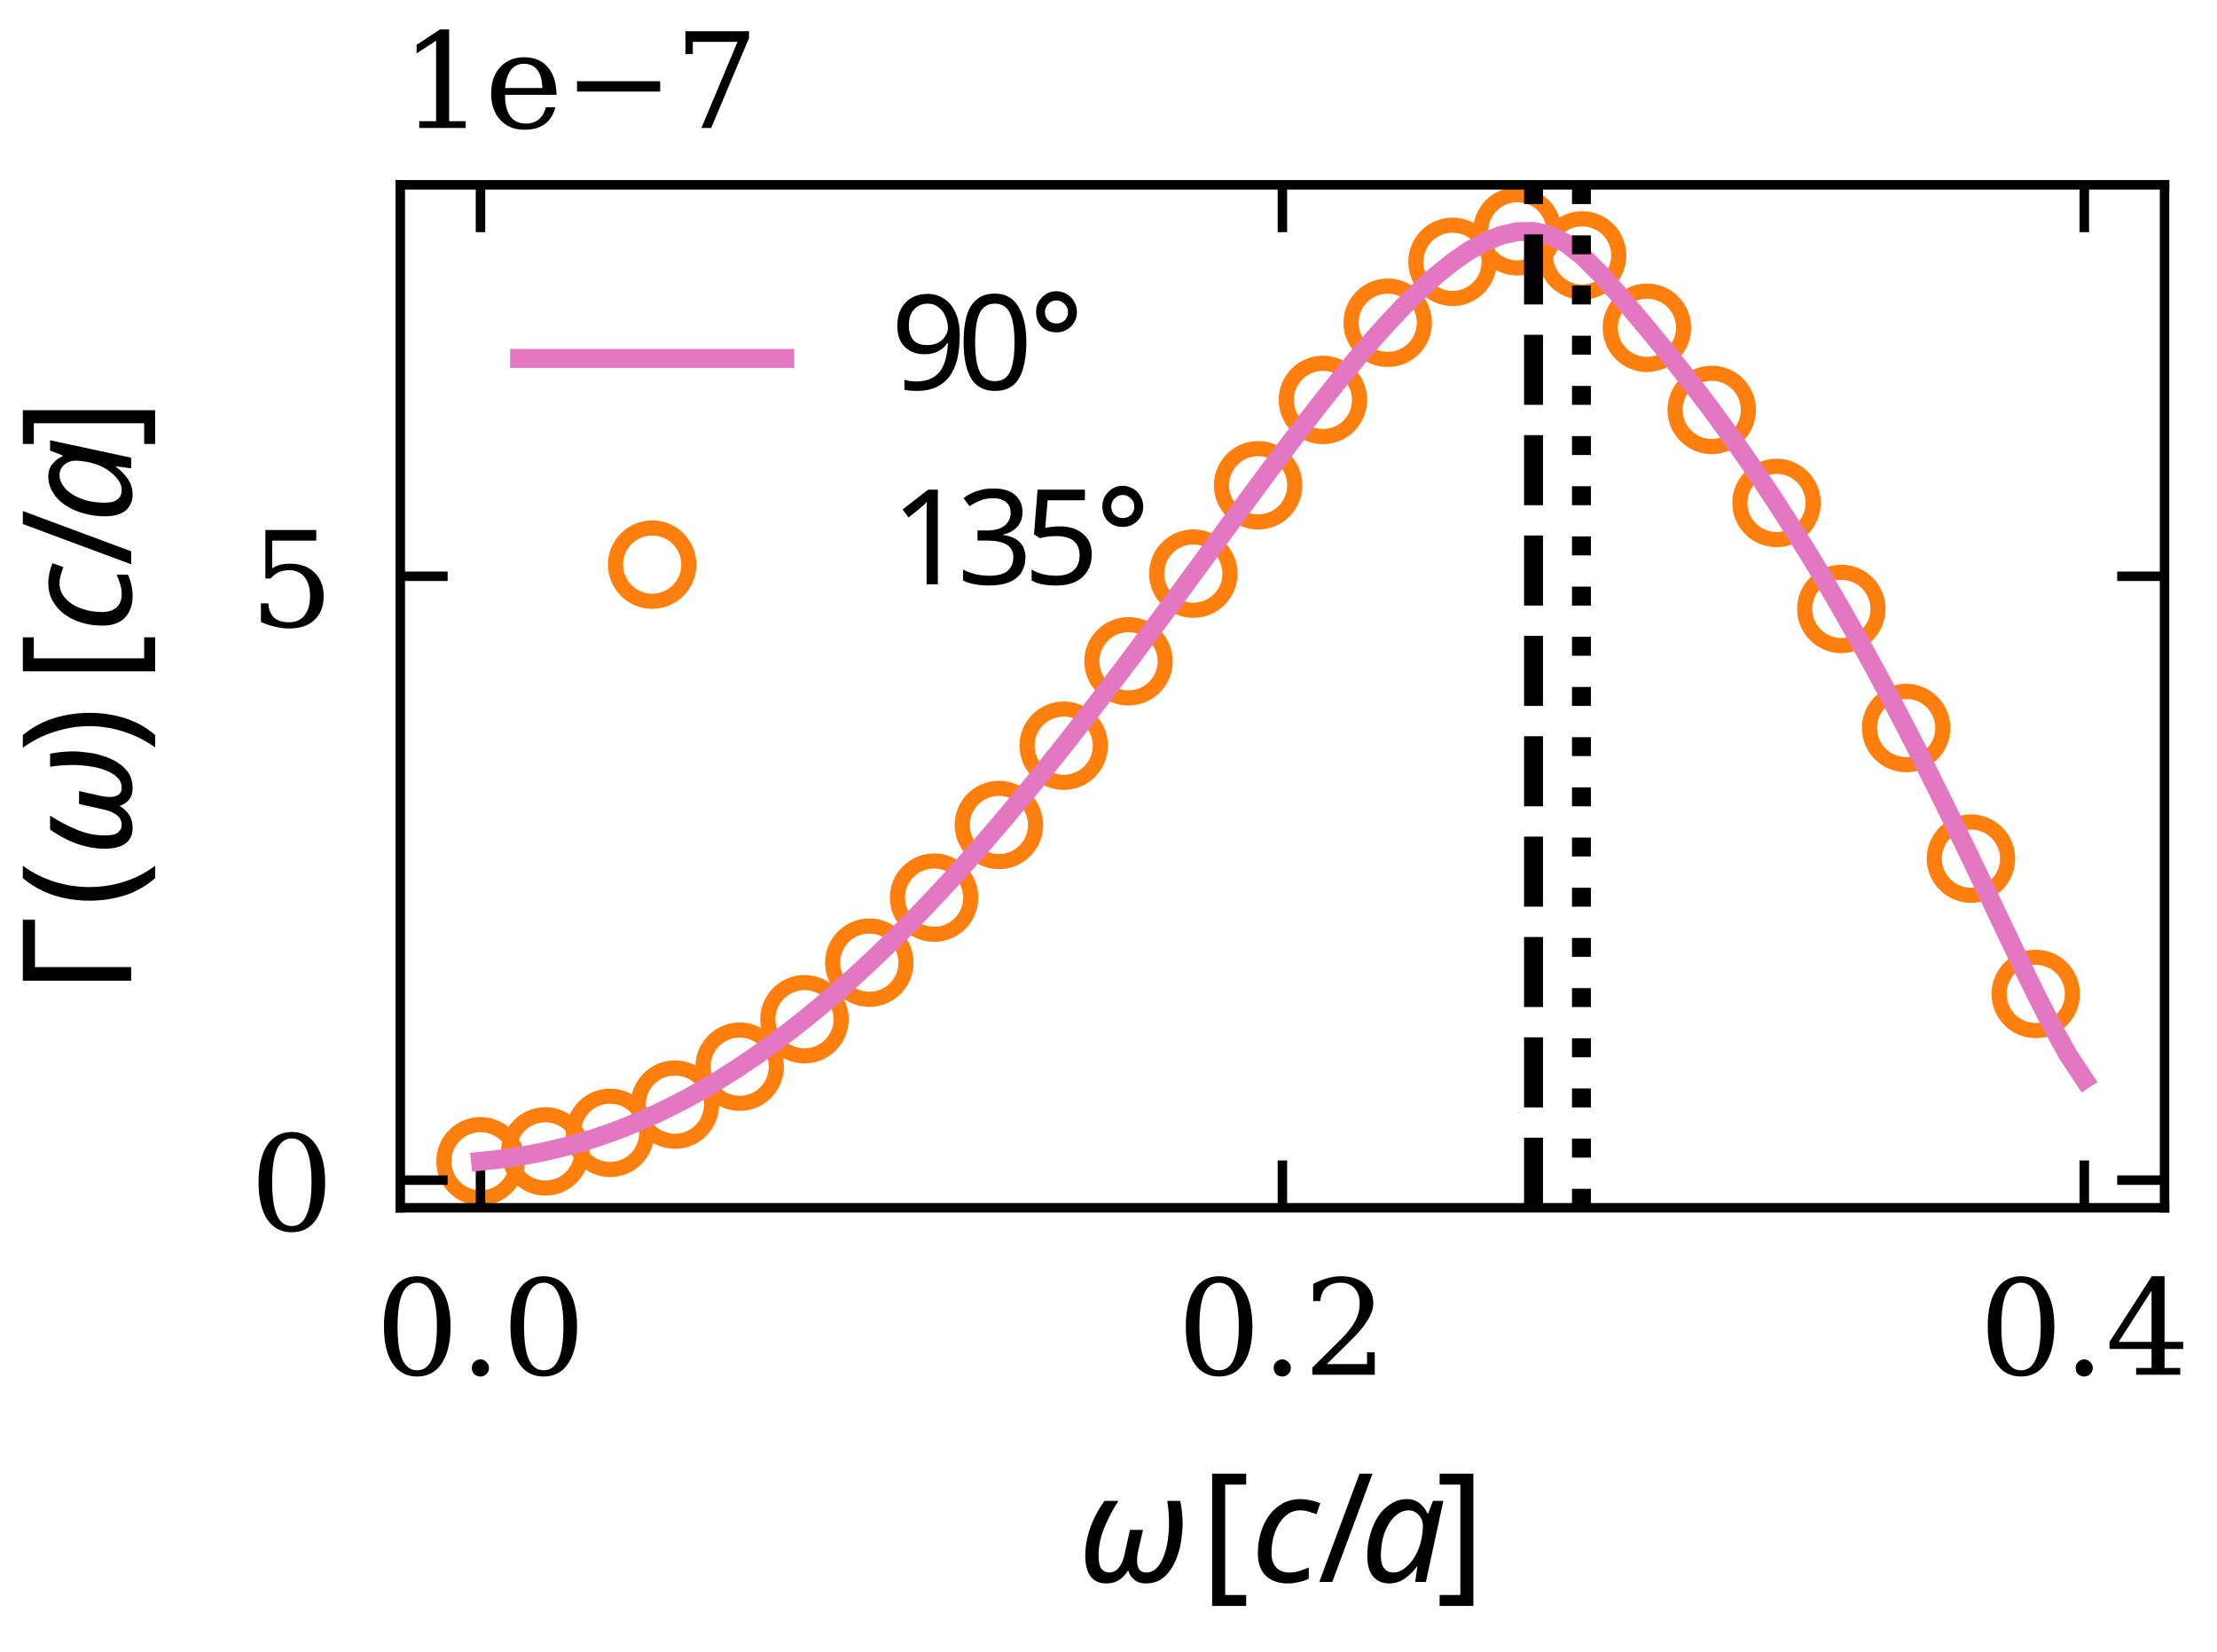
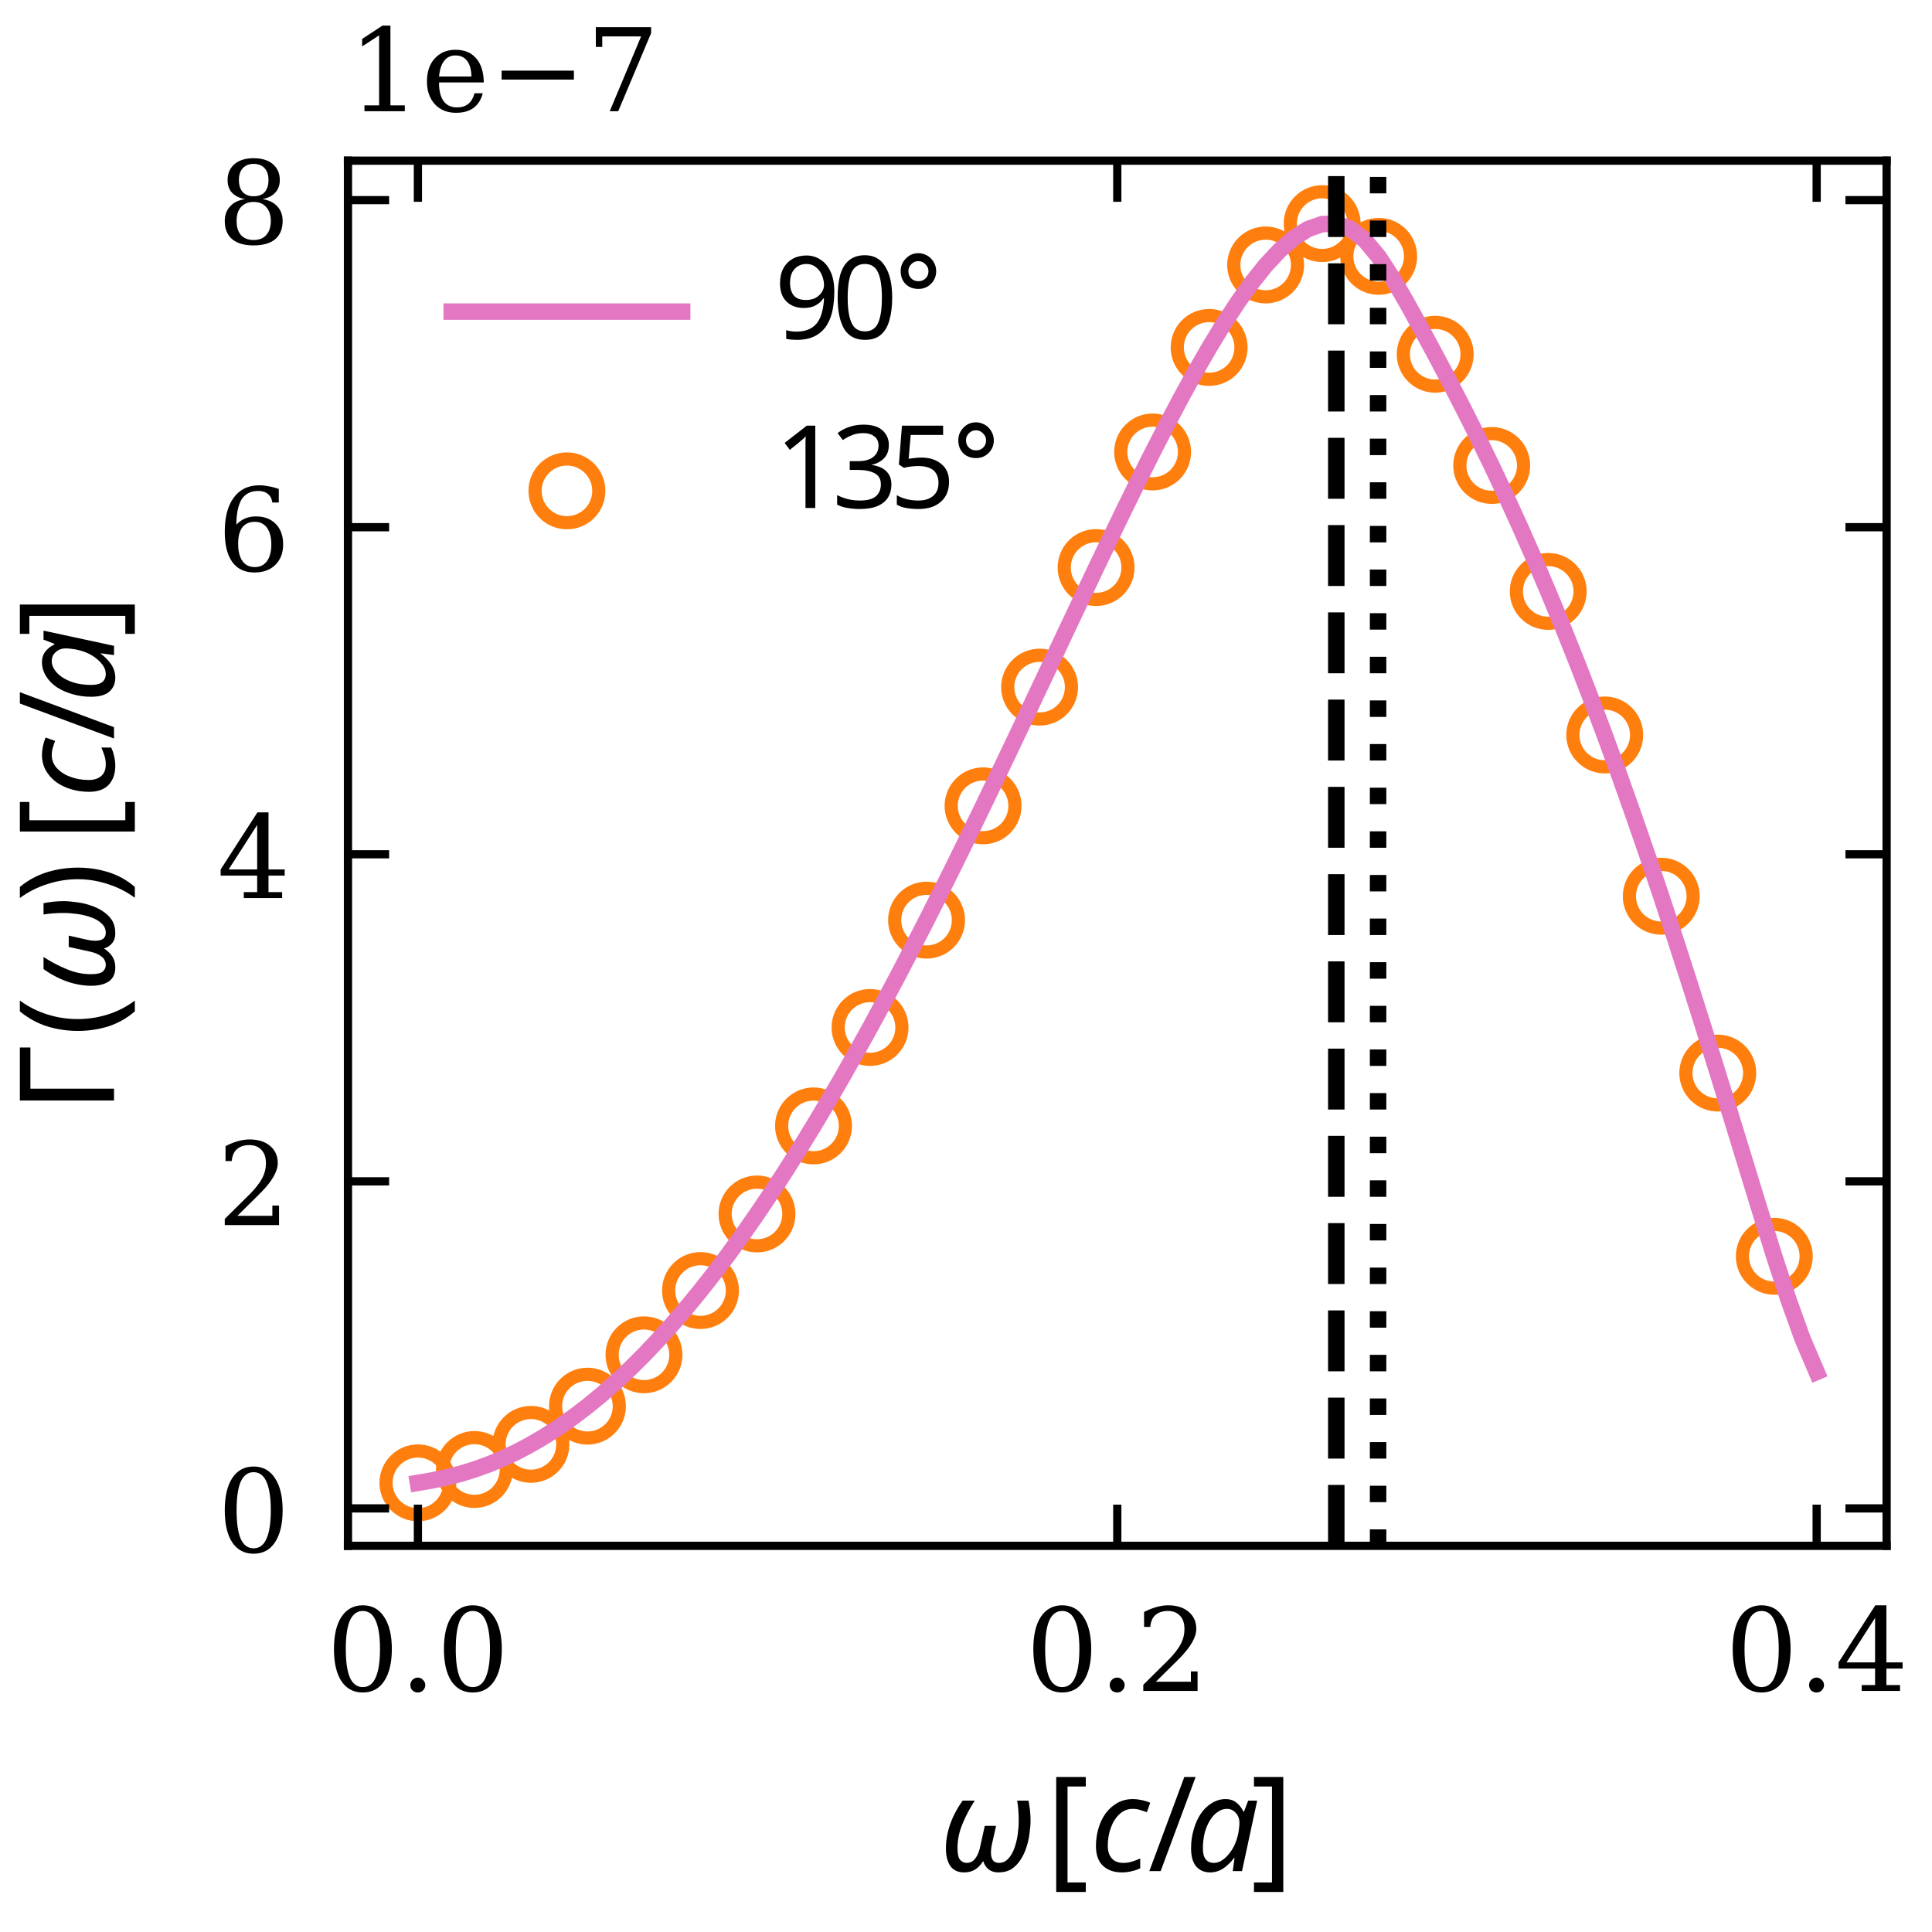
- <svg xmlns="http://www.w3.org/2000/svg" xmlns:xlink="http://www.w3.org/1999/xlink" width="117.062pt" height="87.234pt" viewBox="0 0 117.062 87.234" version="1.1">
+ <svg xmlns="http://www.w3.org/2000/svg" xmlns:xlink="http://www.w3.org/1999/xlink" width="117.352pt" height="117.352pt" viewBox="0 0 117.352 117.352" version="1.1">
  <defs>
    <style type="text/css">*{stroke-linejoin: round; stroke-linecap: butt}</style>
  </defs>
  <g id="figure_1">
    <g id="patch_1">
-       <path d="M 0 87.234  L 117.062 87.234  L 117.062 0  L 0 0  z " style="fill: #ffffff" />
+       <path d="M 0 117.352  L 117.352 117.352  L 117.352 0  L 0 0  z " style="fill: #ffffff" />
    </g>
    <g id="axes_1">
      <g id="patch_2">
-         <path d="M 21.136 63.777  L 114.292 63.777  L 114.292 9.759  L 21.136 9.759  z " style="fill: #ffffff" />
+         <path d="M 21.136 93.895  L 114.595 93.895  L 114.595 9.759  L 21.136 9.759  z " style="fill: #ffffff" />
      </g>
      <g id="PathCollection_1">
        <defs>
-           <path id="C0_0_ea98de3dec" d="M 0 1.936  C 0.514 1.936 1.006 1.732 1.369 1.369  C 1.732 1.006 1.936 0.514 1.936 -0  C 1.936 -0.514 1.732 -1.006 1.369 -1.369  C 1.006 -1.732 0.514 -1.936 0 -1.936  C -0.514 -1.936 -1.006 -1.732 -1.369 -1.369  C -1.732 -1.006 -1.936 -0.514 -1.936 0  C -1.936 0.514 -1.732 1.006 -1.369 1.369  C -1.006 1.732 -0.514 1.936 0 1.936  z " />
+           <path id="C0_0_ec42014c84" d="M 0 1.936  C 0.514 1.936 1.006 1.732 1.369 1.369  C 1.732 1.006 1.936 0.514 1.936 -0  C 1.936 -0.514 1.732 -1.006 1.369 -1.369  C 1.006 -1.732 0.514 -1.936 0 -1.936  C -0.514 -1.936 -1.006 -1.732 -1.369 -1.369  C -1.732 -1.006 -1.936 -0.514 -1.936 0  C -1.936 0.514 -1.732 1.006 -1.369 1.369  C -1.006 1.732 -0.514 1.936 0 1.936  z " />
        </defs>
-         <g clip-path="url(#pbaedc9557b)">
-           <use xlink:href="#C0_0_ea98de3dec" x="25.371" y="61.321" style="fill: none; stroke: #ff7f0e; stroke-width: 0.8" />
-         </g>
-         <g clip-path="url(#pbaedc9557b)">
-           <use xlink:href="#C0_0_ea98de3dec" x="28.792" y="60.801" style="fill: none; stroke: #ff7f0e; stroke-width: 0.8" />
-         </g>
-         <g clip-path="url(#pbaedc9557b)">
-           <use xlink:href="#C0_0_ea98de3dec" x="32.214" y="59.82" style="fill: none; stroke: #ff7f0e; stroke-width: 0.8" />
-         </g>
-         <g clip-path="url(#pbaedc9557b)">
-           <use xlink:href="#C0_0_ea98de3dec" x="35.636" y="58.33" style="fill: none; stroke: #ff7f0e; stroke-width: 0.8" />
-         </g>
-         <g clip-path="url(#pbaedc9557b)">
-           <use xlink:href="#C0_0_ea98de3dec" x="39.057" y="56.327" style="fill: none; stroke: #ff7f0e; stroke-width: 0.8" />
-         </g>
-         <g clip-path="url(#pbaedc9557b)">
-           <use xlink:href="#C0_0_ea98de3dec" x="42.479" y="53.821" style="fill: none; stroke: #ff7f0e; stroke-width: 0.8" />
-         </g>
-         <g clip-path="url(#pbaedc9557b)">
-           <use xlink:href="#C0_0_ea98de3dec" x="45.901" y="50.835" style="fill: none; stroke: #ff7f0e; stroke-width: 0.8" />
-         </g>
-         <g clip-path="url(#pbaedc9557b)">
-           <use xlink:href="#C0_0_ea98de3dec" x="49.322" y="47.401" style="fill: none; stroke: #ff7f0e; stroke-width: 0.8" />
-         </g>
-         <g clip-path="url(#pbaedc9557b)">
-           <use xlink:href="#C0_0_ea98de3dec" x="52.744" y="43.563" style="fill: none; stroke: #ff7f0e; stroke-width: 0.8" />
-         </g>
-         <g clip-path="url(#pbaedc9557b)">
-           <use xlink:href="#C0_0_ea98de3dec" x="56.166" y="39.377" style="fill: none; stroke: #ff7f0e; stroke-width: 0.8" />
-         </g>
-         <g clip-path="url(#pbaedc9557b)">
-           <use xlink:href="#C0_0_ea98de3dec" x="59.587" y="34.92" style="fill: none; stroke: #ff7f0e; stroke-width: 0.8" />
-         </g>
-         <g clip-path="url(#pbaedc9557b)">
-           <use xlink:href="#C0_0_ea98de3dec" x="63.009" y="30.29" style="fill: none; stroke: #ff7f0e; stroke-width: 0.8" />
-         </g>
-         <g clip-path="url(#pbaedc9557b)">
-           <use xlink:href="#C0_0_ea98de3dec" x="66.431" y="25.627" style="fill: none; stroke: #ff7f0e; stroke-width: 0.8" />
-         </g>
-         <g clip-path="url(#pbaedc9557b)">
-           <use xlink:href="#C0_0_ea98de3dec" x="69.853" y="21.119" style="fill: none; stroke: #ff7f0e; stroke-width: 0.8" />
-         </g>
-         <g clip-path="url(#pbaedc9557b)">
-           <use xlink:href="#C0_0_ea98de3dec" x="73.274" y="17.043" style="fill: none; stroke: #ff7f0e; stroke-width: 0.8" />
-         </g>
-         <g clip-path="url(#pbaedc9557b)">
-           <use xlink:href="#C0_0_ea98de3dec" x="76.696" y="13.826" style="fill: none; stroke: #ff7f0e; stroke-width: 0.8" />
-         </g>
-         <g clip-path="url(#pbaedc9557b)">
-           <use xlink:href="#C0_0_ea98de3dec" x="80.118" y="12.214" style="fill: none; stroke: #ff7f0e; stroke-width: 0.8" />
-         </g>
-         <g clip-path="url(#pbaedc9557b)">
-           <use xlink:href="#C0_0_ea98de3dec" x="83.539" y="13.49" style="fill: none; stroke: #ff7f0e; stroke-width: 0.8" />
-         </g>
-         <g clip-path="url(#pbaedc9557b)">
-           <use xlink:href="#C0_0_ea98de3dec" x="86.961" y="17.308" style="fill: none; stroke: #ff7f0e; stroke-width: 0.8" />
-         </g>
-         <g clip-path="url(#pbaedc9557b)">
-           <use xlink:href="#C0_0_ea98de3dec" x="90.383" y="21.645" style="fill: none; stroke: #ff7f0e; stroke-width: 0.8" />
-         </g>
-         <g clip-path="url(#pbaedc9557b)">
-           <use xlink:href="#C0_0_ea98de3dec" x="93.804" y="26.558" style="fill: none; stroke: #ff7f0e; stroke-width: 0.8" />
-         </g>
-         <g clip-path="url(#pbaedc9557b)">
-           <use xlink:href="#C0_0_ea98de3dec" x="97.226" y="32.155" style="fill: none; stroke: #ff7f0e; stroke-width: 0.8" />
-         </g>
-         <g clip-path="url(#pbaedc9557b)">
-           <use xlink:href="#C0_0_ea98de3dec" x="100.648" y="38.444" style="fill: none; stroke: #ff7f0e; stroke-width: 0.8" />
-         </g>
-         <g clip-path="url(#pbaedc9557b)">
-           <use xlink:href="#C0_0_ea98de3dec" x="104.069" y="45.34" style="fill: none; stroke: #ff7f0e; stroke-width: 0.8" />
-         </g>
-         <g clip-path="url(#pbaedc9557b)">
-           <use xlink:href="#C0_0_ea98de3dec" x="107.491" y="52.486" style="fill: none; stroke: #ff7f0e; stroke-width: 0.8" />
+         <g clip-path="url(#p5417866d7a)">
+           <use xlink:href="#C0_0_ec42014c84" x="25.384" y="90.07" style="fill: none; stroke: #ff7f0e; stroke-width: 0.8" />
+         </g>
+         <g clip-path="url(#p5417866d7a)">
+           <use xlink:href="#C0_0_ec42014c84" x="28.817" y="89.259" style="fill: none; stroke: #ff7f0e; stroke-width: 0.8" />
+         </g>
+         <g clip-path="url(#p5417866d7a)">
+           <use xlink:href="#C0_0_ec42014c84" x="32.25" y="87.732" style="fill: none; stroke: #ff7f0e; stroke-width: 0.8" />
+         </g>
+         <g clip-path="url(#p5417866d7a)">
+           <use xlink:href="#C0_0_ec42014c84" x="35.683" y="85.412" style="fill: none; stroke: #ff7f0e; stroke-width: 0.8" />
+         </g>
+         <g clip-path="url(#p5417866d7a)">
+           <use xlink:href="#C0_0_ec42014c84" x="39.116" y="82.292" style="fill: none; stroke: #ff7f0e; stroke-width: 0.8" />
+         </g>
+         <g clip-path="url(#p5417866d7a)">
+           <use xlink:href="#C0_0_ec42014c84" x="42.549" y="78.389" style="fill: none; stroke: #ff7f0e; stroke-width: 0.8" />
+         </g>
+         <g clip-path="url(#p5417866d7a)">
+           <use xlink:href="#C0_0_ec42014c84" x="45.981" y="73.738" style="fill: none; stroke: #ff7f0e; stroke-width: 0.8" />
+         </g>
+         <g clip-path="url(#p5417866d7a)">
+           <use xlink:href="#C0_0_ec42014c84" x="49.414" y="68.389" style="fill: none; stroke: #ff7f0e; stroke-width: 0.8" />
+         </g>
+         <g clip-path="url(#p5417866d7a)">
+           <use xlink:href="#C0_0_ec42014c84" x="52.847" y="62.41" style="fill: none; stroke: #ff7f0e; stroke-width: 0.8" />
+         </g>
+         <g clip-path="url(#p5417866d7a)">
+           <use xlink:href="#C0_0_ec42014c84" x="56.28" y="55.891" style="fill: none; stroke: #ff7f0e; stroke-width: 0.8" />
+         </g>
+         <g clip-path="url(#p5417866d7a)">
+           <use xlink:href="#C0_0_ec42014c84" x="59.713" y="48.948" style="fill: none; stroke: #ff7f0e; stroke-width: 0.8" />
+         </g>
+         <g clip-path="url(#p5417866d7a)">
+           <use xlink:href="#C0_0_ec42014c84" x="63.146" y="41.738" style="fill: none; stroke: #ff7f0e; stroke-width: 0.8" />
+         </g>
+         <g clip-path="url(#p5417866d7a)">
+           <use xlink:href="#C0_0_ec42014c84" x="66.578" y="34.474" style="fill: none; stroke: #ff7f0e; stroke-width: 0.8" />
+         </g>
+         <g clip-path="url(#p5417866d7a)">
+           <use xlink:href="#C0_0_ec42014c84" x="70.011" y="27.453" style="fill: none; stroke: #ff7f0e; stroke-width: 0.8" />
+         </g>
+         <g clip-path="url(#p5417866d7a)">
+           <use xlink:href="#C0_0_ec42014c84" x="73.444" y="21.104" style="fill: none; stroke: #ff7f0e; stroke-width: 0.8" />
+         </g>
+         <g clip-path="url(#p5417866d7a)">
+           <use xlink:href="#C0_0_ec42014c84" x="76.877" y="16.094" style="fill: none; stroke: #ff7f0e; stroke-width: 0.8" />
+         </g>
+         <g clip-path="url(#p5417866d7a)">
+           <use xlink:href="#C0_0_ec42014c84" x="80.31" y="13.583" style="fill: none; stroke: #ff7f0e; stroke-width: 0.8" />
+         </g>
+         <g clip-path="url(#p5417866d7a)">
+           <use xlink:href="#C0_0_ec42014c84" x="83.743" y="15.571" style="fill: none; stroke: #ff7f0e; stroke-width: 0.8" />
+         </g>
+         <g clip-path="url(#p5417866d7a)">
+           <use xlink:href="#C0_0_ec42014c84" x="87.176" y="21.518" style="fill: none; stroke: #ff7f0e; stroke-width: 0.8" />
+         </g>
+         <g clip-path="url(#p5417866d7a)">
+           <use xlink:href="#C0_0_ec42014c84" x="90.608" y="28.273" style="fill: none; stroke: #ff7f0e; stroke-width: 0.8" />
+         </g>
+         <g clip-path="url(#p5417866d7a)">
+           <use xlink:href="#C0_0_ec42014c84" x="94.041" y="35.924" style="fill: none; stroke: #ff7f0e; stroke-width: 0.8" />
+         </g>
+         <g clip-path="url(#p5417866d7a)">
+           <use xlink:href="#C0_0_ec42014c84" x="97.474" y="44.642" style="fill: none; stroke: #ff7f0e; stroke-width: 0.8" />
+         </g>
+         <g clip-path="url(#p5417866d7a)">
+           <use xlink:href="#C0_0_ec42014c84" x="100.907" y="54.438" style="fill: none; stroke: #ff7f0e; stroke-width: 0.8" />
+         </g>
+         <g clip-path="url(#p5417866d7a)">
+           <use xlink:href="#C0_0_ec42014c84" x="104.34" y="65.179" style="fill: none; stroke: #ff7f0e; stroke-width: 0.8" />
+         </g>
+         <g clip-path="url(#p5417866d7a)">
+           <use xlink:href="#C0_0_ec42014c84" x="107.773" y="76.309" style="fill: none; stroke: #ff7f0e; stroke-width: 0.8" />
        </g>
      </g>
      <g id="matplotlib.axis_1">
        <g id="xtick_1">
          <g id="line2d_1">
            <defs>
-               <path id="mcfbcac7ceb" d="M 0 0  L 0 -2.5  " style="stroke: #000000; stroke-width: 0.5" />
+               <path id="m3dcc338130" d="M 0 0  L 0 -2.5  " style="stroke: #000000; stroke-width: 0.5" />
            </defs>
            <g>
-               <use xlink:href="#mcfbcac7ceb" x="25.371" y="63.777" style="stroke: #000000; stroke-width: 0.5" />
+               <use xlink:href="#m3dcc338130" x="25.384" y="93.895" style="stroke: #000000; stroke-width: 0.5" />
            </g>
          </g>
          <g id="line2d_2">
            <defs>
-               <path id="mb0bab84609" d="M 0 0  L 0 2.5  " style="stroke: #000000; stroke-width: 0.5" />
+               <path id="mda0ca225d1" d="M 0 0  L 0 2.5  " style="stroke: #000000; stroke-width: 0.5" />
            </defs>
            <g>
-               <use xlink:href="#mb0bab84609" x="25.371" y="9.759" style="stroke: #000000; stroke-width: 0.5" />
+               <use xlink:href="#mda0ca225d1" x="25.384" y="9.759" style="stroke: #000000; stroke-width: 0.5" />
            </g>
          </g>
          <g id="text_1">
-             <text style="font-size: 7px; font-family: 'DejaVu Serif', 'Bitstream Vera Serif', 'Computer Modern Roman', 'New Century Schoolbook', 'Century Schoolbook L', 'Utopia', 'ITC Bookman', 'Bookman', 'Nimbus Roman No9 L', 'Times New Roman', 'Times', 'Palatino', 'Charter', serif; text-anchor: middle" x="25.371" y="72.596" transform="rotate(-0 25.37059 72.59557)">0.0</text>
+             <text style="font-size: 7px; font-family: 'DejaVu Serif', 'Bitstream Vera Serif', 'Computer Modern Roman', 'New Century Schoolbook', 'Century Schoolbook L', 'Utopia', 'ITC Bookman', 'Bookman', 'Nimbus Roman No9 L', 'Times New Roman', 'Times', 'Palatino', 'Charter', serif; text-anchor: middle" x="25.384" y="102.714" transform="rotate(-0 25.38439 102.7137)">0.0</text>
          </g>
        </g>
        <g id="xtick_2">
          <g id="line2d_3">
            <g>
-               <use xlink:href="#mcfbcac7ceb" x="67.713" y="63.777" style="stroke: #000000; stroke-width: 0.5" />
+               <use xlink:href="#m3dcc338130" x="67.865" y="93.895" style="stroke: #000000; stroke-width: 0.5" />
            </g>
          </g>
          <g id="line2d_4">
            <g>
-               <use xlink:href="#mb0bab84609" x="67.713" y="9.759" style="stroke: #000000; stroke-width: 0.5" />
+               <use xlink:href="#mda0ca225d1" x="67.865" y="9.759" style="stroke: #000000; stroke-width: 0.5" />
            </g>
          </g>
          <g id="text_2">
-             <text style="font-size: 7px; font-family: 'DejaVu Serif', 'Bitstream Vera Serif', 'Computer Modern Roman', 'New Century Schoolbook', 'Century Schoolbook L', 'Utopia', 'ITC Bookman', 'Bookman', 'Nimbus Roman No9 L', 'Times New Roman', 'Times', 'Palatino', 'Charter', serif; text-anchor: middle" x="67.713" y="72.596" transform="rotate(-0 67.7132 72.59557)">0.2</text>
+             <text style="font-size: 7px; font-family: 'DejaVu Serif', 'Bitstream Vera Serif', 'Computer Modern Roman', 'New Century Schoolbook', 'Century Schoolbook L', 'Utopia', 'ITC Bookman', 'Bookman', 'Nimbus Roman No9 L', 'Times New Roman', 'Times', 'Palatino', 'Charter', serif; text-anchor: middle" x="67.865" y="102.714" transform="rotate(-0 67.86504 102.7137)">0.2</text>
          </g>
        </g>
        <g id="xtick_3">
          <g id="line2d_5">
            <g>
-               <use xlink:href="#mcfbcac7ceb" x="110.056" y="63.777" style="stroke: #000000; stroke-width: 0.5" />
+               <use xlink:href="#m3dcc338130" x="110.346" y="93.895" style="stroke: #000000; stroke-width: 0.5" />
            </g>
          </g>
          <g id="line2d_6">
            <g>
-               <use xlink:href="#mb0bab84609" x="110.056" y="9.759" style="stroke: #000000; stroke-width: 0.5" />
+               <use xlink:href="#mda0ca225d1" x="110.346" y="9.759" style="stroke: #000000; stroke-width: 0.5" />
            </g>
          </g>
          <g id="text_3">
-             <text style="font-size: 7px; font-family: 'DejaVu Serif', 'Bitstream Vera Serif', 'Computer Modern Roman', 'New Century Schoolbook', 'Century Schoolbook L', 'Utopia', 'ITC Bookman', 'Bookman', 'Nimbus Roman No9 L', 'Times New Roman', 'Times', 'Palatino', 'Charter', serif; text-anchor: middle" x="110.056" y="72.596" transform="rotate(-0 110.0558 72.59557)">0.4</text>
+             <text style="font-size: 7px; font-family: 'DejaVu Serif', 'Bitstream Vera Serif', 'Computer Modern Roman', 'New Century Schoolbook', 'Century Schoolbook L', 'Utopia', 'ITC Bookman', 'Bookman', 'Nimbus Roman No9 L', 'Times New Roman', 'Times', 'Palatino', 'Charter', serif; text-anchor: middle" x="110.346" y="102.714" transform="rotate(-0 110.3457 102.7137)">0.4</text>
          </g>
        </g>
        <g id="text_4">
-           <g transform="translate(56.91397 84.1301)">
+           <g transform="translate(57.06581 114.2482)">
            <text>
              <tspan x="0" y="-0.594" style="font-style: italic; font-size: 8px; font-family: 'STIXGeneral'">ω</tspan>
              <tspan x="9.115" y="-0.594" style="font-style: italic; font-size: 8px; font-family: 'STIXGeneral'">c</tspan>
              <tspan x="14.891" y="-0.594" style="font-style: italic; font-size: 8px; font-family: 'STIXGeneral'">a</tspan>
              <tspan x="6.451" y="-0.594" style="font-size: 8px; font-family: 'STIXGeneral'">[</tspan>
              <tspan x="12.667" y="-0.594" style="font-size: 8px; font-family: 'STIXGeneral'">/</tspan>
              <tspan x="18.899" y="-0.594" style="font-size: 8px; font-family: 'STIXGeneral'">]</tspan>
            </text>
          </g>
        </g>
      </g>
      <g id="matplotlib.axis_2">
        <g id="ytick_1">
          <g id="line2d_7">
            <defs>
-               <path id="m05b8887c37" d="M 0 0  L 2.5 0  " style="stroke: #000000; stroke-width: 0.5" />
+               <path id="mffabb90f9b" d="M 0 0  L 2.5 0  " style="stroke: #000000; stroke-width: 0.5" />
            </defs>
            <g>
-               <use xlink:href="#m05b8887c37" x="21.136" y="62.318" style="stroke: #000000; stroke-width: 0.5" />
+               <use xlink:href="#mffabb90f9b" x="21.136" y="91.623" style="stroke: #000000; stroke-width: 0.5" />
            </g>
          </g>
          <g id="line2d_8">
            <defs>
-               <path id="mf4f67d7c18" d="M 0 0  L -2.5 0  " style="stroke: #000000; stroke-width: 0.5" />
+               <path id="m76fda938d6" d="M 0 0  L -2.5 0  " style="stroke: #000000; stroke-width: 0.5" />
            </defs>
            <g>
-               <use xlink:href="#mf4f67d7c18" x="114.292" y="62.318" style="stroke: #000000; stroke-width: 0.5" />
+               <use xlink:href="#m76fda938d6" x="114.595" y="91.623" style="stroke: #000000; stroke-width: 0.5" />
            </g>
          </g>
          <g id="text_5">
-             <text style="font-size: 7px; font-family: 'DejaVu Serif', 'Bitstream Vera Serif', 'Computer Modern Roman', 'New Century Schoolbook', 'Century Schoolbook L', 'Utopia', 'ITC Bookman', 'Bookman', 'Nimbus Roman No9 L', 'Times New Roman', 'Times', 'Palatino', 'Charter', serif; text-anchor: end" x="17.636" y="64.978" transform="rotate(-0 17.63625 64.97771)">0</text>
+             <text style="font-size: 7px; font-family: 'DejaVu Serif', 'Bitstream Vera Serif', 'Computer Modern Roman', 'New Century Schoolbook', 'Century Schoolbook L', 'Utopia', 'ITC Bookman', 'Bookman', 'Nimbus Roman No9 L', 'Times New Roman', 'Times', 'Palatino', 'Charter', serif; text-anchor: end" x="17.636" y="94.283" transform="rotate(-0 17.63625 94.28267)">0</text>
          </g>
        </g>
        <g id="ytick_2">
          <g id="line2d_9">
            <g>
-               <use xlink:href="#m05b8887c37" x="21.136" y="30.431" style="stroke: #000000; stroke-width: 0.5" />
+               <use xlink:href="#mffabb90f9b" x="21.136" y="71.756" style="stroke: #000000; stroke-width: 0.5" />
            </g>
          </g>
          <g id="line2d_10">
            <g>
-               <use xlink:href="#mf4f67d7c18" x="114.292" y="30.431" style="stroke: #000000; stroke-width: 0.5" />
+               <use xlink:href="#m76fda938d6" x="114.595" y="71.756" style="stroke: #000000; stroke-width: 0.5" />
            </g>
          </g>
          <g id="text_6">
-             <text style="font-size: 7px; font-family: 'DejaVu Serif', 'Bitstream Vera Serif', 'Computer Modern Roman', 'New Century Schoolbook', 'Century Schoolbook L', 'Utopia', 'ITC Bookman', 'Bookman', 'Nimbus Roman No9 L', 'Times New Roman', 'Times', 'Palatino', 'Charter', serif; text-anchor: end" x="17.636" y="33.09" transform="rotate(-0 17.63625 33.08998)">5</text>
-           </g>
-         </g>
-         <g id="text_7">
-           <g transform="translate(7.51875 52.56779) rotate(-90)">
+             <text style="font-size: 7px; font-family: 'DejaVu Serif', 'Bitstream Vera Serif', 'Computer Modern Roman', 'New Century Schoolbook', 'Century Schoolbook L', 'Utopia', 'ITC Bookman', 'Bookman', 'Nimbus Roman No9 L', 'Times New Roman', 'Times', 'Palatino', 'Charter', serif; text-anchor: end" x="17.636" y="74.416" transform="rotate(-0 17.63625 74.41586)">2</text>
+           </g>
+         </g>
+         <g id="ytick_3">
+           <g id="line2d_11">
+             <g>
+               <use xlink:href="#mffabb90f9b" x="21.136" y="51.89" style="stroke: #000000; stroke-width: 0.5" />
+             </g>
+           </g>
+           <g id="line2d_12">
+             <g>
+               <use xlink:href="#m76fda938d6" x="114.595" y="51.89" style="stroke: #000000; stroke-width: 0.5" />
+             </g>
+           </g>
+           <g id="text_7">
+             <text style="font-size: 7px; font-family: 'DejaVu Serif', 'Bitstream Vera Serif', 'Computer Modern Roman', 'New Century Schoolbook', 'Century Schoolbook L', 'Utopia', 'ITC Bookman', 'Bookman', 'Nimbus Roman No9 L', 'Times New Roman', 'Times', 'Palatino', 'Charter', serif; text-anchor: end" x="17.636" y="54.549" transform="rotate(-0 17.63625 54.54905)">4</text>
+           </g>
+         </g>
+         <g id="ytick_4">
+           <g id="line2d_13">
+             <g>
+               <use xlink:href="#mffabb90f9b" x="21.136" y="32.023" style="stroke: #000000; stroke-width: 0.5" />
+             </g>
+           </g>
+           <g id="line2d_14">
+             <g>
+               <use xlink:href="#m76fda938d6" x="114.595" y="32.023" style="stroke: #000000; stroke-width: 0.5" />
+             </g>
+           </g>
+           <g id="text_8">
+             <text style="font-size: 7px; font-family: 'DejaVu Serif', 'Bitstream Vera Serif', 'Computer Modern Roman', 'New Century Schoolbook', 'Century Schoolbook L', 'Utopia', 'ITC Bookman', 'Bookman', 'Nimbus Roman No9 L', 'Times New Roman', 'Times', 'Palatino', 'Charter', serif; text-anchor: end" x="17.636" y="34.682" transform="rotate(-0 17.63625 34.68223)">6</text>
+           </g>
+         </g>
+         <g id="ytick_5">
+           <g id="line2d_15">
+             <g>
+               <use xlink:href="#mffabb90f9b" x="21.136" y="12.156" style="stroke: #000000; stroke-width: 0.5" />
+             </g>
+           </g>
+           <g id="line2d_16">
+             <g>
+               <use xlink:href="#m76fda938d6" x="114.595" y="12.156" style="stroke: #000000; stroke-width: 0.5" />
+             </g>
+           </g>
+           <g id="text_9">
+             <text style="font-size: 7px; font-family: 'DejaVu Serif', 'Bitstream Vera Serif', 'Computer Modern Roman', 'New Century Schoolbook', 'Century Schoolbook L', 'Utopia', 'ITC Bookman', 'Bookman', 'Nimbus Roman No9 L', 'Times New Roman', 'Times', 'Palatino', 'Charter', serif; text-anchor: end" x="17.636" y="14.815" transform="rotate(-0 17.63625 14.81542)">8</text>
+           </g>
+         </g>
+         <g id="text_10">
+           <g transform="translate(7.51875 67.62684) rotate(-90)">
            <text>
              <tspan x="0" y="-0.594" style="font-size: 8px; font-family: 'STIXGeneral'">Γ</tspan>
              <tspan x="4.696" y="-0.594" style="font-size: 8px; font-family: 'STIXGeneral'">(</tspan>
              <tspan x="12.848" y="-0.594" style="font-size: 8px; font-family: 'STIXGeneral'">)</tspan>
              <tspan x="16.475" y="-0.594" style="font-size: 8px; font-family: 'STIXGeneral'">[</tspan>
              <tspan x="22.691" y="-0.594" style="font-size: 8px; font-family: 'STIXGeneral'">/</tspan>
              <tspan x="28.923" y="-0.594" style="font-size: 8px; font-family: 'STIXGeneral'">]</tspan>
              <tspan x="7.36" y="-0.594" style="font-style: italic; font-size: 8px; font-family: 'STIXGeneral'">ω</tspan>
              <tspan x="19.139" y="-0.594" style="font-style: italic; font-size: 8px; font-family: 'STIXGeneral'">c</tspan>
              <tspan x="24.915" y="-0.594" style="font-style: italic; font-size: 8px; font-family: 'STIXGeneral'">a</tspan>
            </text>
          </g>
        </g>
-         <g id="text_8">
+         <g id="text_11">
          <text style="font-size: 7px; font-family: 'DejaVu Serif', 'Bitstream Vera Serif', 'Computer Modern Roman', 'New Century Schoolbook', 'Century Schoolbook L', 'Utopia', 'ITC Bookman', 'Bookman', 'Nimbus Roman No9 L', 'Times New Roman', 'Times', 'Palatino', 'Charter', serif; text-anchor: start" x="21.136" y="6.759" transform="rotate(-0 21.13625 6.758906)">1e−7</text>
        </g>
      </g>
-       <g id="line2d_11">
-         <path d="M 25.371 61.321  L 26.226 61.228  L 27.081 61.112  L 27.937 60.97  L 28.792 60.801  L 29.648 60.603  L 30.503 60.373  L 31.359 60.113  L 32.214 59.821  L 33.069 59.497  L 33.925 59.141  L 34.78 58.753  L 35.636 58.332  L 36.491 57.88  L 37.346 57.394  L 38.202 56.878  L 39.057 56.329  L 39.913 55.75  L 40.768 55.138  L 41.624 54.497  L 42.479 53.824  L 43.334 53.122  L 44.19 52.39  L 45.045 51.629  L 45.901 50.839  L 46.756 50.021  L 47.612 49.176  L 48.467 48.303  L 49.322 47.406  L 50.178 46.481  L 51.033 45.535  L 51.889 44.561  L 52.744 43.569  L 53.6 42.55  L 54.455 41.516  L 55.31 40.456  L 56.166 39.385  L 57.021 38.289  L 57.877 37.185  L 58.732 36.06  L 59.587 34.929  L 60.443 33.781  L 61.298 32.629  L 62.154 31.467  L 63.009 30.301  L 63.865 29.134  L 64.72 27.964  L 65.575 26.801  L 66.431 25.639  L 67.286 24.492  L 68.142 23.351  L 68.997 22.234  L 69.853 21.133  L 70.708 20.061  L 71.563 19.02  L 72.419 18.015  L 73.274 17.058  L 74.13 16.15  L 74.985 15.307  L 75.84 14.533  L 76.696 13.843  L 77.551 13.251  L 78.407 12.771  L 79.262 12.424  L 80.118 12.232  L 80.973 12.22  L 81.828 12.416  L 82.684 12.845  L 83.539 13.507  L 84.395 14.355  L 85.25 15.306  L 86.106 16.303  L 86.961 17.324  L 87.816 18.365  L 88.672 19.432  L 89.527 20.529  L 90.383 21.659  L 91.238 22.826  L 92.093 24.032  L 92.949 25.28  L 93.804 26.57  L 94.66 27.903  L 95.515 29.28  L 96.371 30.701  L 97.226 32.165  L 98.081 33.674  L 98.937 35.225  L 99.792 36.819  L 100.648 38.453  L 101.503 40.126  L 102.359 41.835  L 103.214 43.577  L 104.069 45.346  L 104.925 47.136  L 105.78 48.936  L 106.636 50.73  L 107.491 52.49  L 108.347 54.172  L 109.202 55.705  L 110.057 56.997  " clip-path="url(#pbaedc9557b)" style="fill: none; stroke: #e377c2; stroke-linecap: square" />
-       </g>
-       <g id="line2d_12">
-         <path d="M 83.504 63.777  L 83.504 9.759  " clip-path="url(#pbaedc9557b)" style="fill: none; stroke-dasharray: 1,1.65; stroke-dashoffset: 0; stroke: #000000" />
-       </g>
-       <g id="line2d_13">
-         <path d="M 80.973 63.777  L 80.973 9.759  " clip-path="url(#pbaedc9557b)" style="fill: none; stroke-dasharray: 3.7,1.6; stroke-dashoffset: 0; stroke: #000000" />
+       <g id="line2d_17">
+         <path d="M 25.384 90.07  L 26.243 89.924  L 27.101 89.744  L 27.959 89.524  L 28.817 89.26  L 29.675 88.951  L 30.534 88.594  L 31.392 88.189  L 32.25 87.733  L 33.108 87.229  L 33.966 86.674  L 34.825 86.07  L 35.683 85.414  L 36.541 84.71  L 37.399 83.954  L 38.258 83.15  L 39.116 82.295  L 39.974 81.393  L 40.832 80.44  L 41.69 79.441  L 42.549 78.393  L 43.407 77.3  L 44.265 76.159  L 45.123 74.974  L 45.981 73.744  L 46.84 72.469  L 47.698 71.153  L 48.556 69.794  L 49.414 68.396  L 50.272 66.955  L 51.131 65.482  L 51.989 63.965  L 52.847 62.42  L 53.705 60.832  L 54.564 59.222  L 55.422 57.571  L 56.28 55.903  L 57.138 54.197  L 57.996 52.477  L 58.855 50.725  L 59.713 48.962  L 60.571 47.175  L 61.429 45.38  L 62.287 43.571  L 63.146 41.754  L 64.004 39.937  L 64.862 38.114  L 65.72 36.303  L 66.578 34.493  L 67.437 32.706  L 68.295 30.93  L 69.153 29.189  L 70.011 27.474  L 70.87 25.805  L 71.728 24.183  L 72.586 22.618  L 73.444 21.128  L 74.302 19.714  L 75.161 18.4  L 76.019 17.195  L 76.877 16.12  L 77.735 15.198  L 78.593 14.45  L 79.452 13.91  L 80.31 13.61  L 81.168 13.591  L 82.026 13.898  L 82.884 14.566  L 83.743 15.597  L 84.601 16.917  L 85.459 18.4  L 86.317 19.952  L 87.176 21.541  L 88.034 23.164  L 88.892 24.825  L 89.75 26.533  L 90.608 28.294  L 91.467 30.112  L 92.325 31.991  L 93.183 33.934  L 94.041 35.943  L 94.899 38.019  L 95.758 40.164  L 96.616 42.377  L 97.474 44.658  L 98.332 47.008  L 99.19 49.424  L 100.049 51.906  L 100.907 54.452  L 101.765 57.057  L 102.623 59.719  L 103.482 62.432  L 104.34 65.188  L 105.198 67.977  L 106.056 70.78  L 106.914 73.574  L 107.773 76.315  L 108.631 78.935  L 109.489 81.323  L 110.347 83.335  " clip-path="url(#p5417866d7a)" style="fill: none; stroke: #e377c2; stroke-linecap: square" />
+       </g>
+       <g id="line2d_18">
+         <path d="M 83.707 93.895  L 83.707 9.759  " clip-path="url(#p5417866d7a)" style="fill: none; stroke-dasharray: 1,1.65; stroke-dashoffset: 0; stroke: #000000" />
+       </g>
+       <g id="line2d_19">
+         <path d="M 81.168 93.895  L 81.168 9.759  " clip-path="url(#p5417866d7a)" style="fill: none; stroke-dasharray: 3.7,1.6; stroke-dashoffset: 0; stroke: #000000" />
      </g>
      <g id="patch_3">
-         <path d="M 21.136 63.777  L 21.136 9.759  " style="fill: none; stroke: #000000; stroke-width: 0.5; stroke-linejoin: miter; stroke-linecap: square" />
+         <path d="M 21.136 93.895  L 21.136 9.759  " style="fill: none; stroke: #000000; stroke-width: 0.5; stroke-linejoin: miter; stroke-linecap: square" />
      </g>
      <g id="patch_4">
-         <path d="M 114.292 63.777  L 114.292 9.759  " style="fill: none; stroke: #000000; stroke-width: 0.5; stroke-linejoin: miter; stroke-linecap: square" />
+         <path d="M 114.595 93.895  L 114.595 9.759  " style="fill: none; stroke: #000000; stroke-width: 0.5; stroke-linejoin: miter; stroke-linecap: square" />
      </g>
      <g id="patch_5">
-         <path d="M 21.136 63.777  L 114.292 63.777  " style="fill: none; stroke: #000000; stroke-width: 0.5; stroke-linejoin: miter; stroke-linecap: square" />
+         <path d="M 21.136 93.895  L 114.595 93.895  " style="fill: none; stroke: #000000; stroke-width: 0.5; stroke-linejoin: miter; stroke-linecap: square" />
      </g>
      <g id="patch_6">
-         <path d="M 21.136 9.759  L 114.292 9.759  " style="fill: none; stroke: #000000; stroke-width: 0.5; stroke-linejoin: miter; stroke-linecap: square" />
+         <path d="M 21.136 9.759  L 114.595 9.759  " style="fill: none; stroke: #000000; stroke-width: 0.5; stroke-linejoin: miter; stroke-linecap: square" />
      </g>
      <g id="legend_1">
-         <g id="line2d_14">
+         <g id="line2d_20">
          <path d="M 27.436 18.928  L 34.436 18.928  L 41.436 18.928  " style="fill: none; stroke: #e377c2; stroke-linecap: square" />
        </g>
-         <g id="text_9">
+         <g id="text_12">
          <g transform="translate(47.03625 21.37781)">
            <text>
              <tspan x="0" y="-0.797" style="font-size: 7px; font-family: 'STIXGeneral'">9</tspan>
              <tspan x="3.5" y="-0.797" style="font-size: 7px; font-family: 'STIXGeneral'">0</tspan>
              <tspan x="7" y="-0.797" style="font-size: 7px; font-family: 'DejaVu Serif'">°</tspan>
            </text>
          </g>
        </g>
        <g id="PathCollection_2">
          <path d="M 34.436 31.751  C 34.95 31.751 35.442 31.547 35.806 31.184  C 36.169 30.821 36.373 30.329 36.373 29.815  C 36.373 29.301 36.169 28.809 35.806 28.446  C 35.442 28.083 34.95 27.879 34.436 27.879  C 33.923 27.879 33.43 28.083 33.067 28.446  C 32.704 28.809 32.5 29.301 32.5 29.815  C 32.5 30.329 32.704 30.821 33.067 31.184  C 33.43 31.547 33.923 31.751 34.436 31.751  L 34.436 31.751  z " style="fill: none; stroke: #ff7f0e; stroke-width: 0.8" />
        </g>
-         <g id="text_10">
+         <g id="text_13">
          <g transform="translate(47.03625 31.6525)">
            <text>
              <tspan x="0" y="-0.797" style="font-size: 7px; font-family: 'STIXGeneral'">1</tspan>
              <tspan x="3.5" y="-0.797" style="font-size: 7px; font-family: 'STIXGeneral'">3</tspan>
              <tspan x="7" y="-0.797" style="font-size: 7px; font-family: 'STIXGeneral'">5</tspan>
              <tspan x="10.5" y="-0.797" style="font-size: 7px; font-family: 'DejaVu Serif'">°</tspan>
            </text>
          </g>
        </g>
      </g>
    </g>
  </g>
  <defs>
-     <clipPath id="pbaedc9557b">
-       <rect x="21.136" y="9.759" width="93.155" height="54.018" />
+     <clipPath id="p5417866d7a">
+       <rect x="21.136" y="9.759" width="93.459" height="84.136" />
    </clipPath>
  </defs>
</svg>
